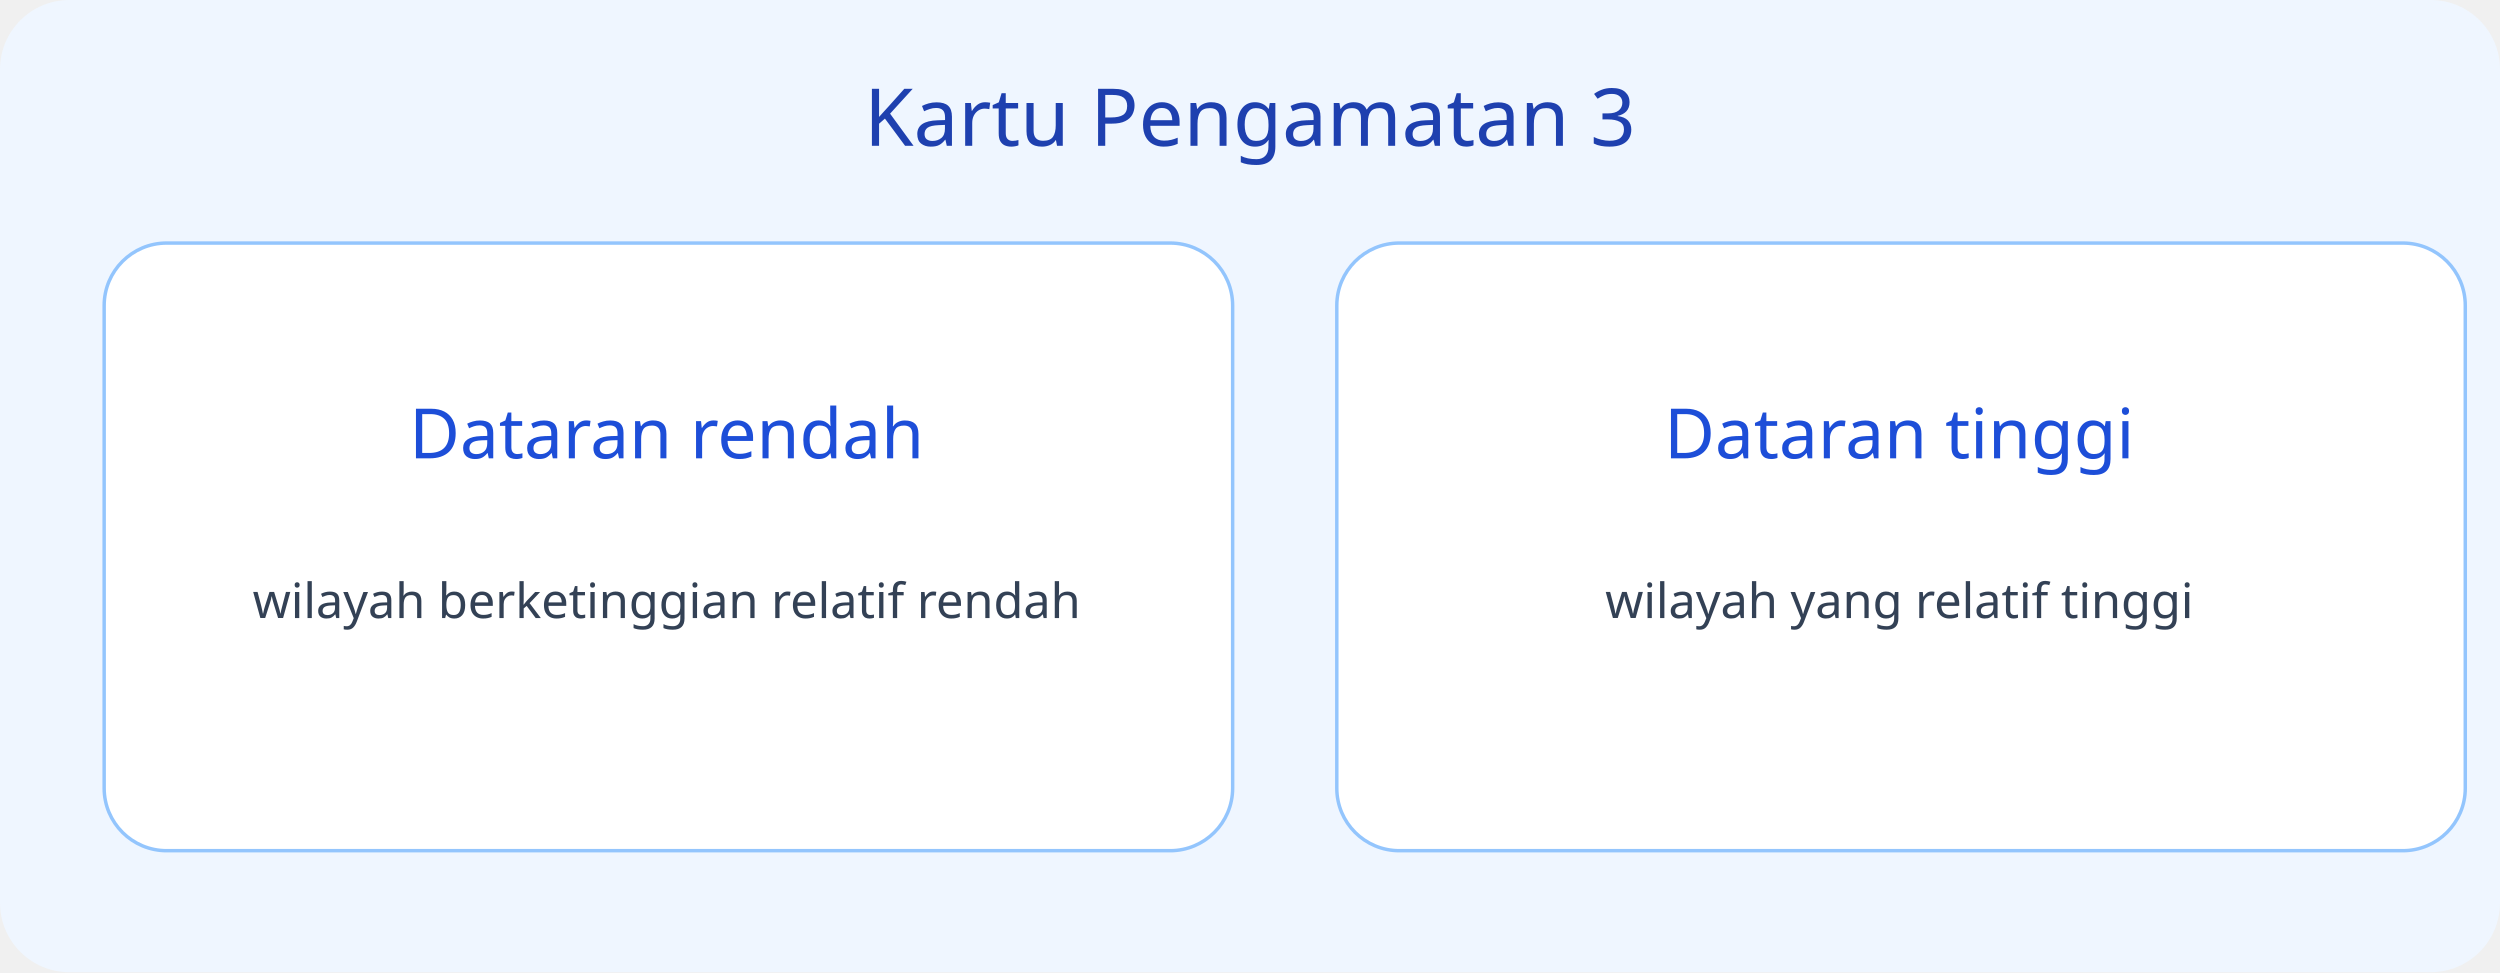
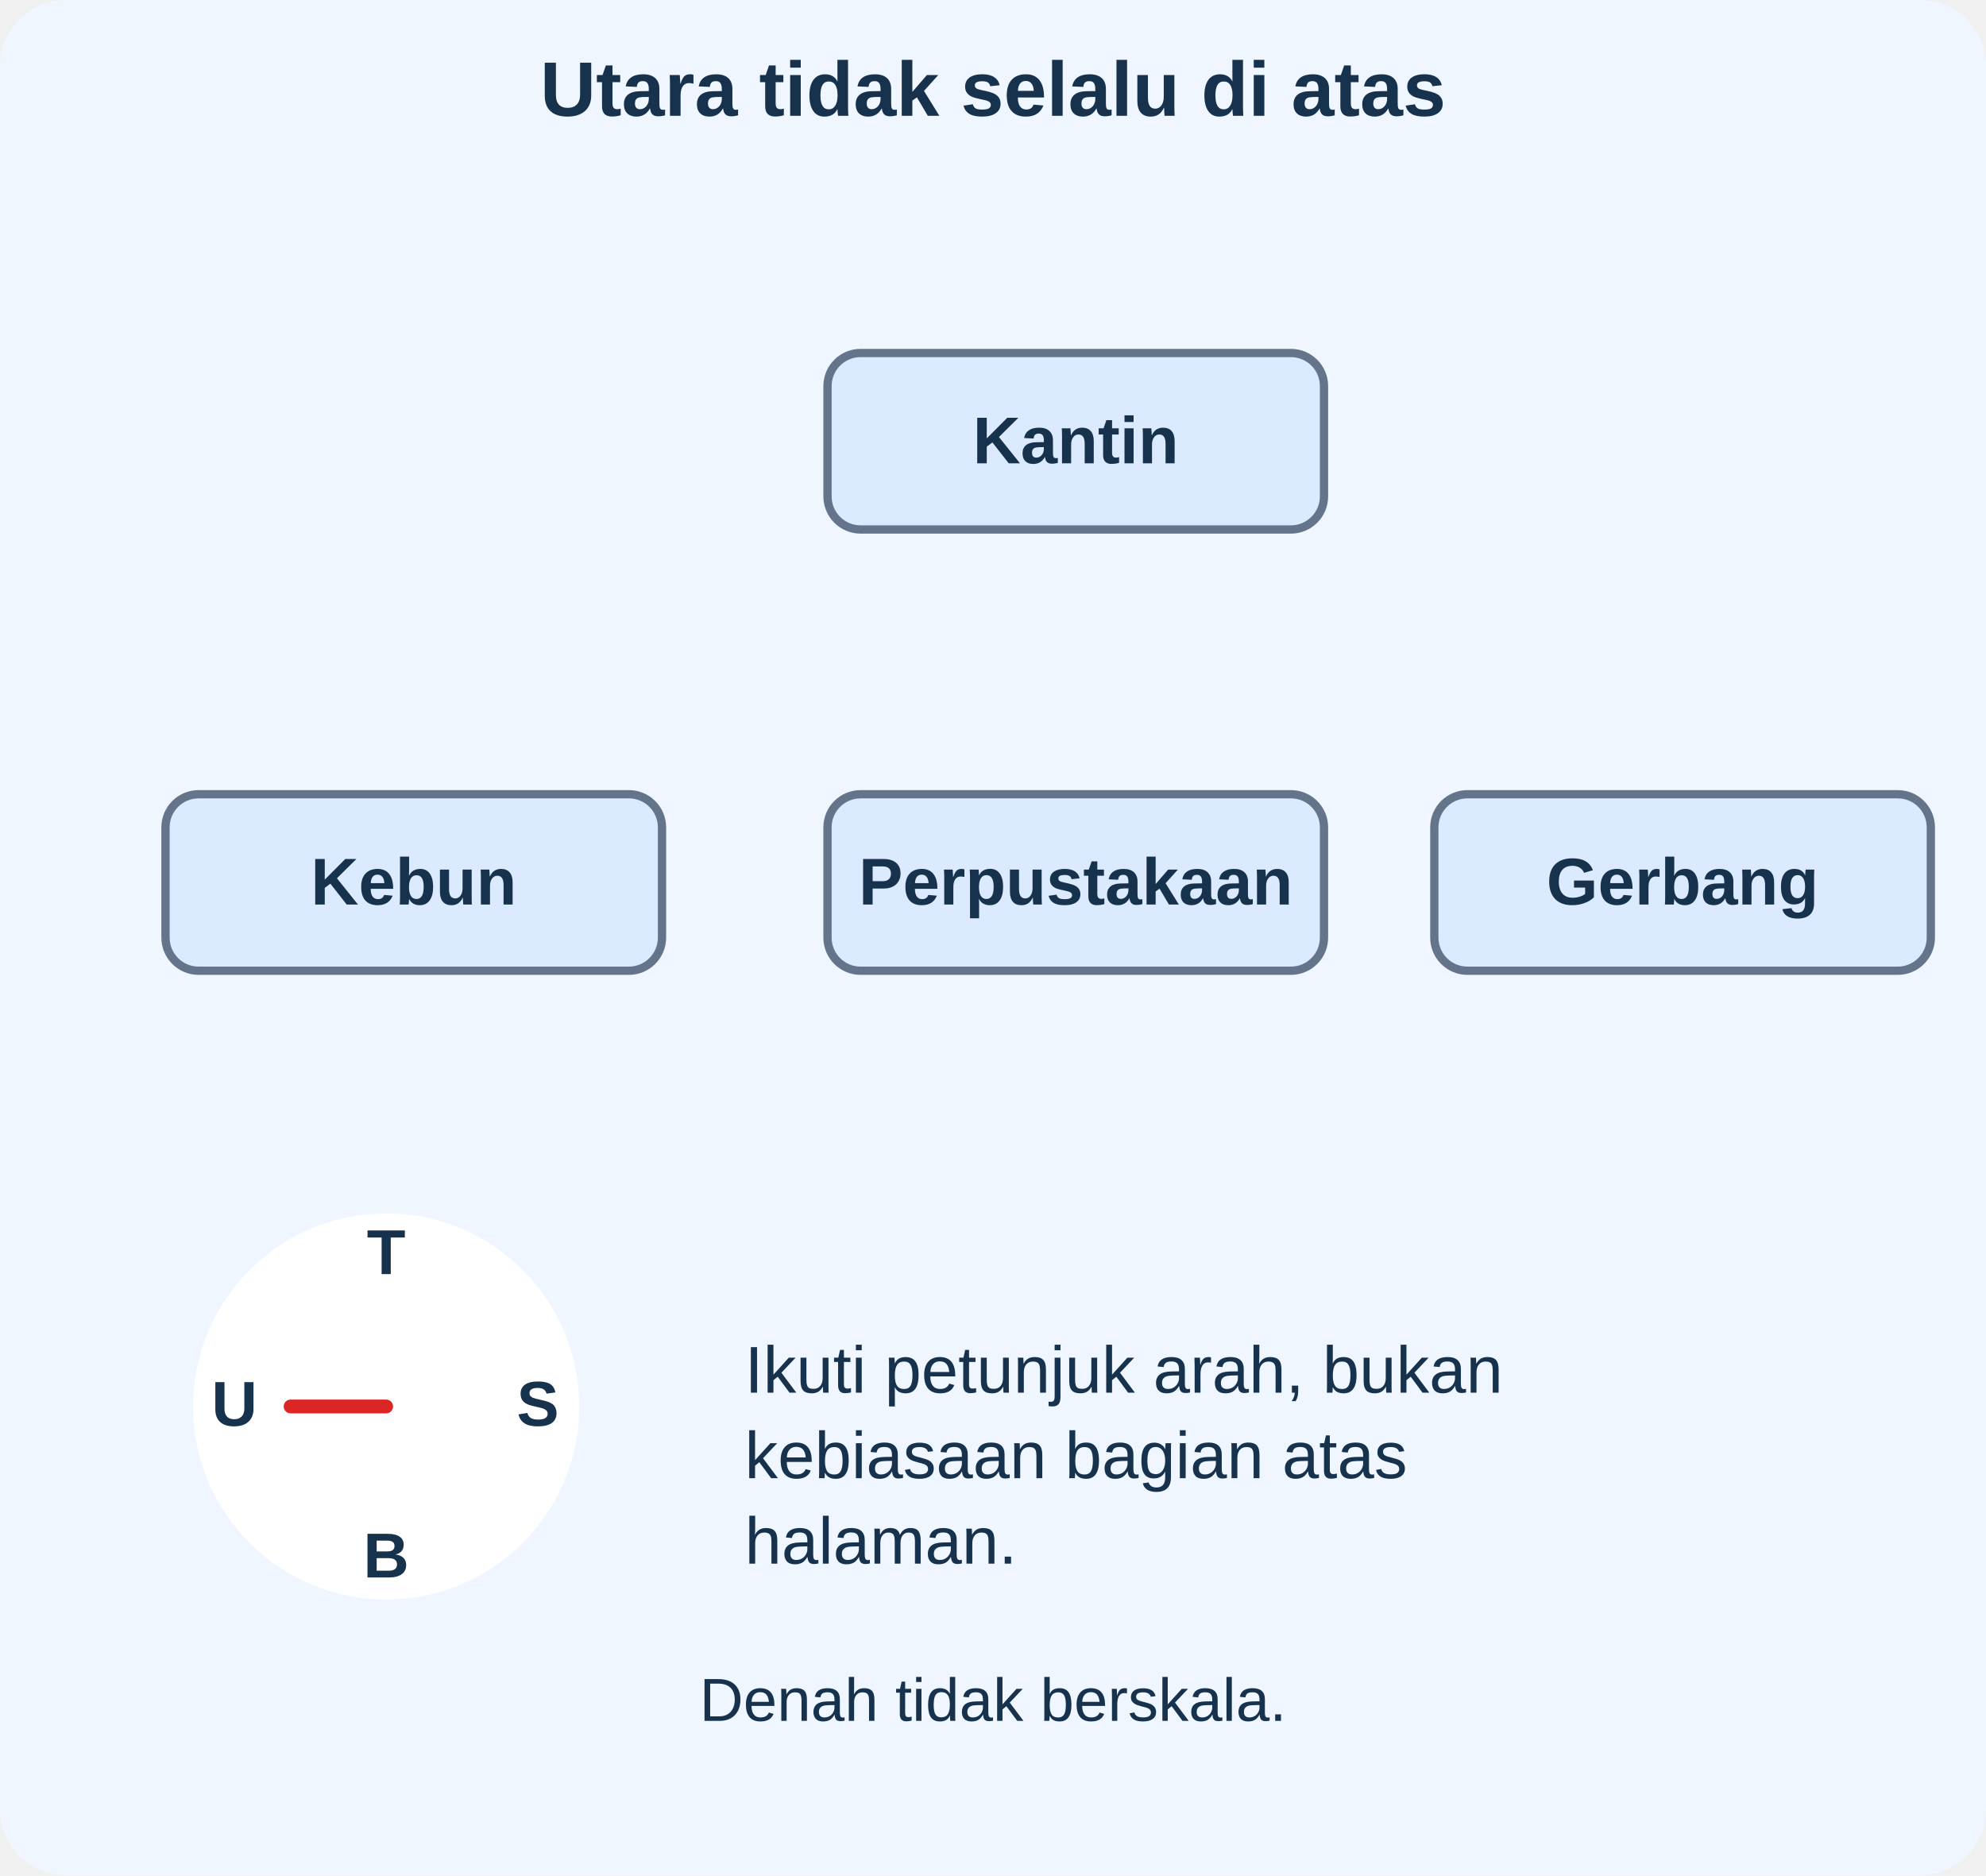
- <svg xmlns="http://www.w3.org/2000/svg" viewBox="0 0 720 280">
-   <rect width="720" height="280" rx="20" fill="#eff6ff" />
-   <text x="360" y="42" font-size="23" text-anchor="middle" font-family="sans-serif" fill="#1e40af">Kartu Pengamatan 3</text>
-   <rect x="30" y="70" width="325" height="175" rx="18" fill="white" stroke="#93c5fd" />
-   <text x="192" y="132" font-size="20" text-anchor="middle" font-family="sans-serif" fill="#1d4ed8">Dataran rendah</text>
-   <text x="192" y="178" font-size="14" text-anchor="middle" font-family="sans-serif" fill="#334155">wilayah berketinggian relatif rendah</text>
-   <rect x="385" y="70" width="325" height="175" rx="18" fill="white" stroke="#93c5fd" />
-   <text x="547" y="132" font-size="20" text-anchor="middle" font-family="sans-serif" fill="#1d4ed8">Dataran tinggi</text>
-   <text x="547" y="178" font-size="14" text-anchor="middle" font-family="sans-serif" fill="#334155">wilayah yang relatif tinggi</text>
+ <svg xmlns="http://www.w3.org/2000/svg" viewBox="0 0 720 680" role="img" aria-labelledby="title desc">
+   <g font-family="Arial, sans-serif">
+     <rect x="0" y="0" width="720" height="680" rx="24" fill="#eff6ff" stroke="none" stroke-width="3" />
+     <text x="360" y="42" font-size="28" fill="#17324d" text-anchor="middle" font-weight="750">Utara tidak selalu di atas</text>
+     <rect x="300" y="288" width="180" height="64" rx="12" fill="#dbeafe" stroke="#64748b" stroke-width="3" />
+     <text x="390" y="328" font-size="24" fill="#17324d" text-anchor="middle" font-weight="650">Perpustakaan</text>
+     <rect x="300" y="128" width="180" height="64" rx="12" fill="#dbeafe" stroke="#64748b" stroke-width="3" />
+     <text x="390" y="168" font-size="24" fill="#17324d" text-anchor="middle" font-weight="650">Kantin</text>
+     <rect x="60" y="288" width="180" height="64" rx="12" fill="#dbeafe" stroke="#64748b" stroke-width="3" />
+     <text x="150" y="328" font-size="24" fill="#17324d" text-anchor="middle" font-weight="650">Kebun</text>
+     <rect x="520" y="288" width="180" height="64" rx="12" fill="#dbeafe" stroke="#64748b" stroke-width="3" />
+     <text x="610" y="328" font-size="24" fill="#17324d" text-anchor="middle" font-weight="650">Gerbang</text>
+     <circle cx="140" cy="510" r="70" fill="white" />
+     <text x="85" y="517" font-size="23" fill="#17324d" text-anchor="middle" font-weight="750">U</text>
+     <text x="140" y="462" font-size="23" fill="#17324d" text-anchor="middle" font-weight="750">T</text>
+     <text x="195" y="517" font-size="23" fill="#17324d" text-anchor="middle" font-weight="750">S</text>
+     <text x="140" y="572" font-size="23" fill="#17324d" text-anchor="middle" font-weight="750">B</text>
+     <path d="M140 510 L105.35 510.0" fill="none" stroke="#dc2626" stroke-width="5" stroke-linecap="round" stroke-linejoin="round" />
+     <text x="270" y="505" font-size="24" fill="#17324d" text-anchor="start" font-weight="500">Ikuti petunjuk arah, bukan</text>
+     <text x="270" y="536" font-size="24" fill="#17324d" text-anchor="start" font-weight="500">kebiasaan bagian atas</text>
+     <text x="270" y="567" font-size="24" fill="#17324d" text-anchor="start" font-weight="500">halaman.</text>
+     <text x="360" y="624" font-size="22" fill="#17324d" text-anchor="middle" font-weight="500">Denah tidak berskala.</text>
+   </g>
</svg>
